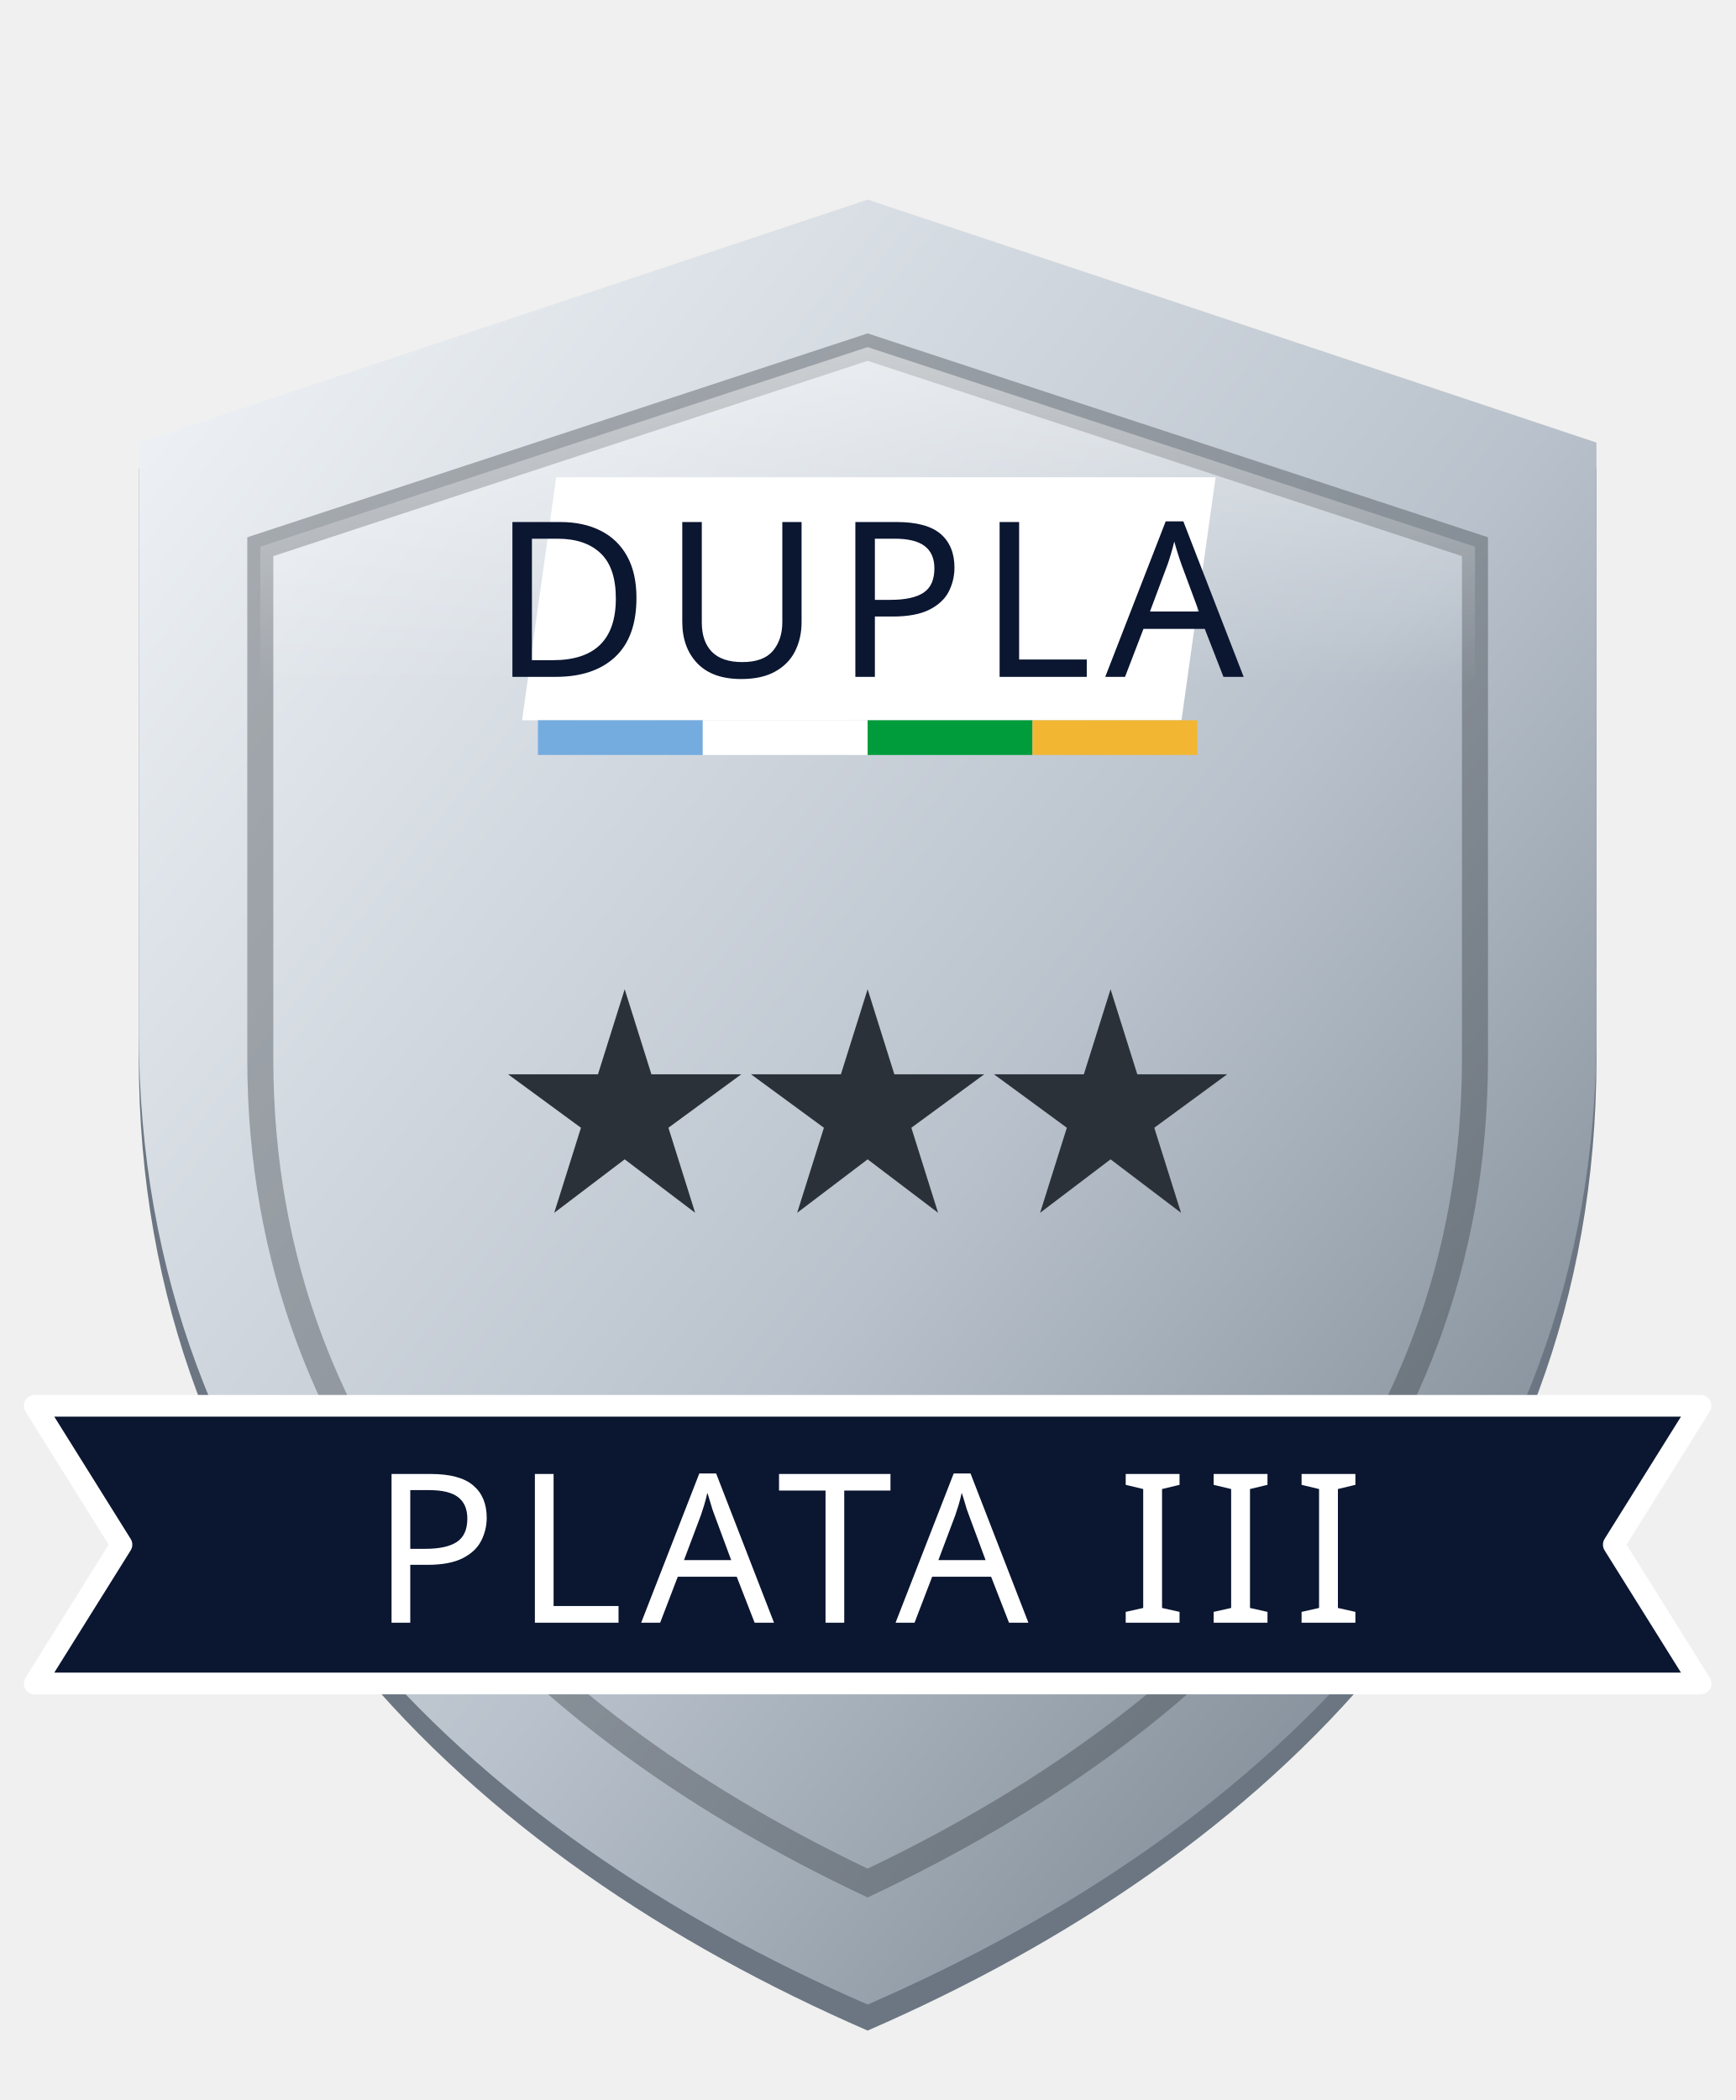
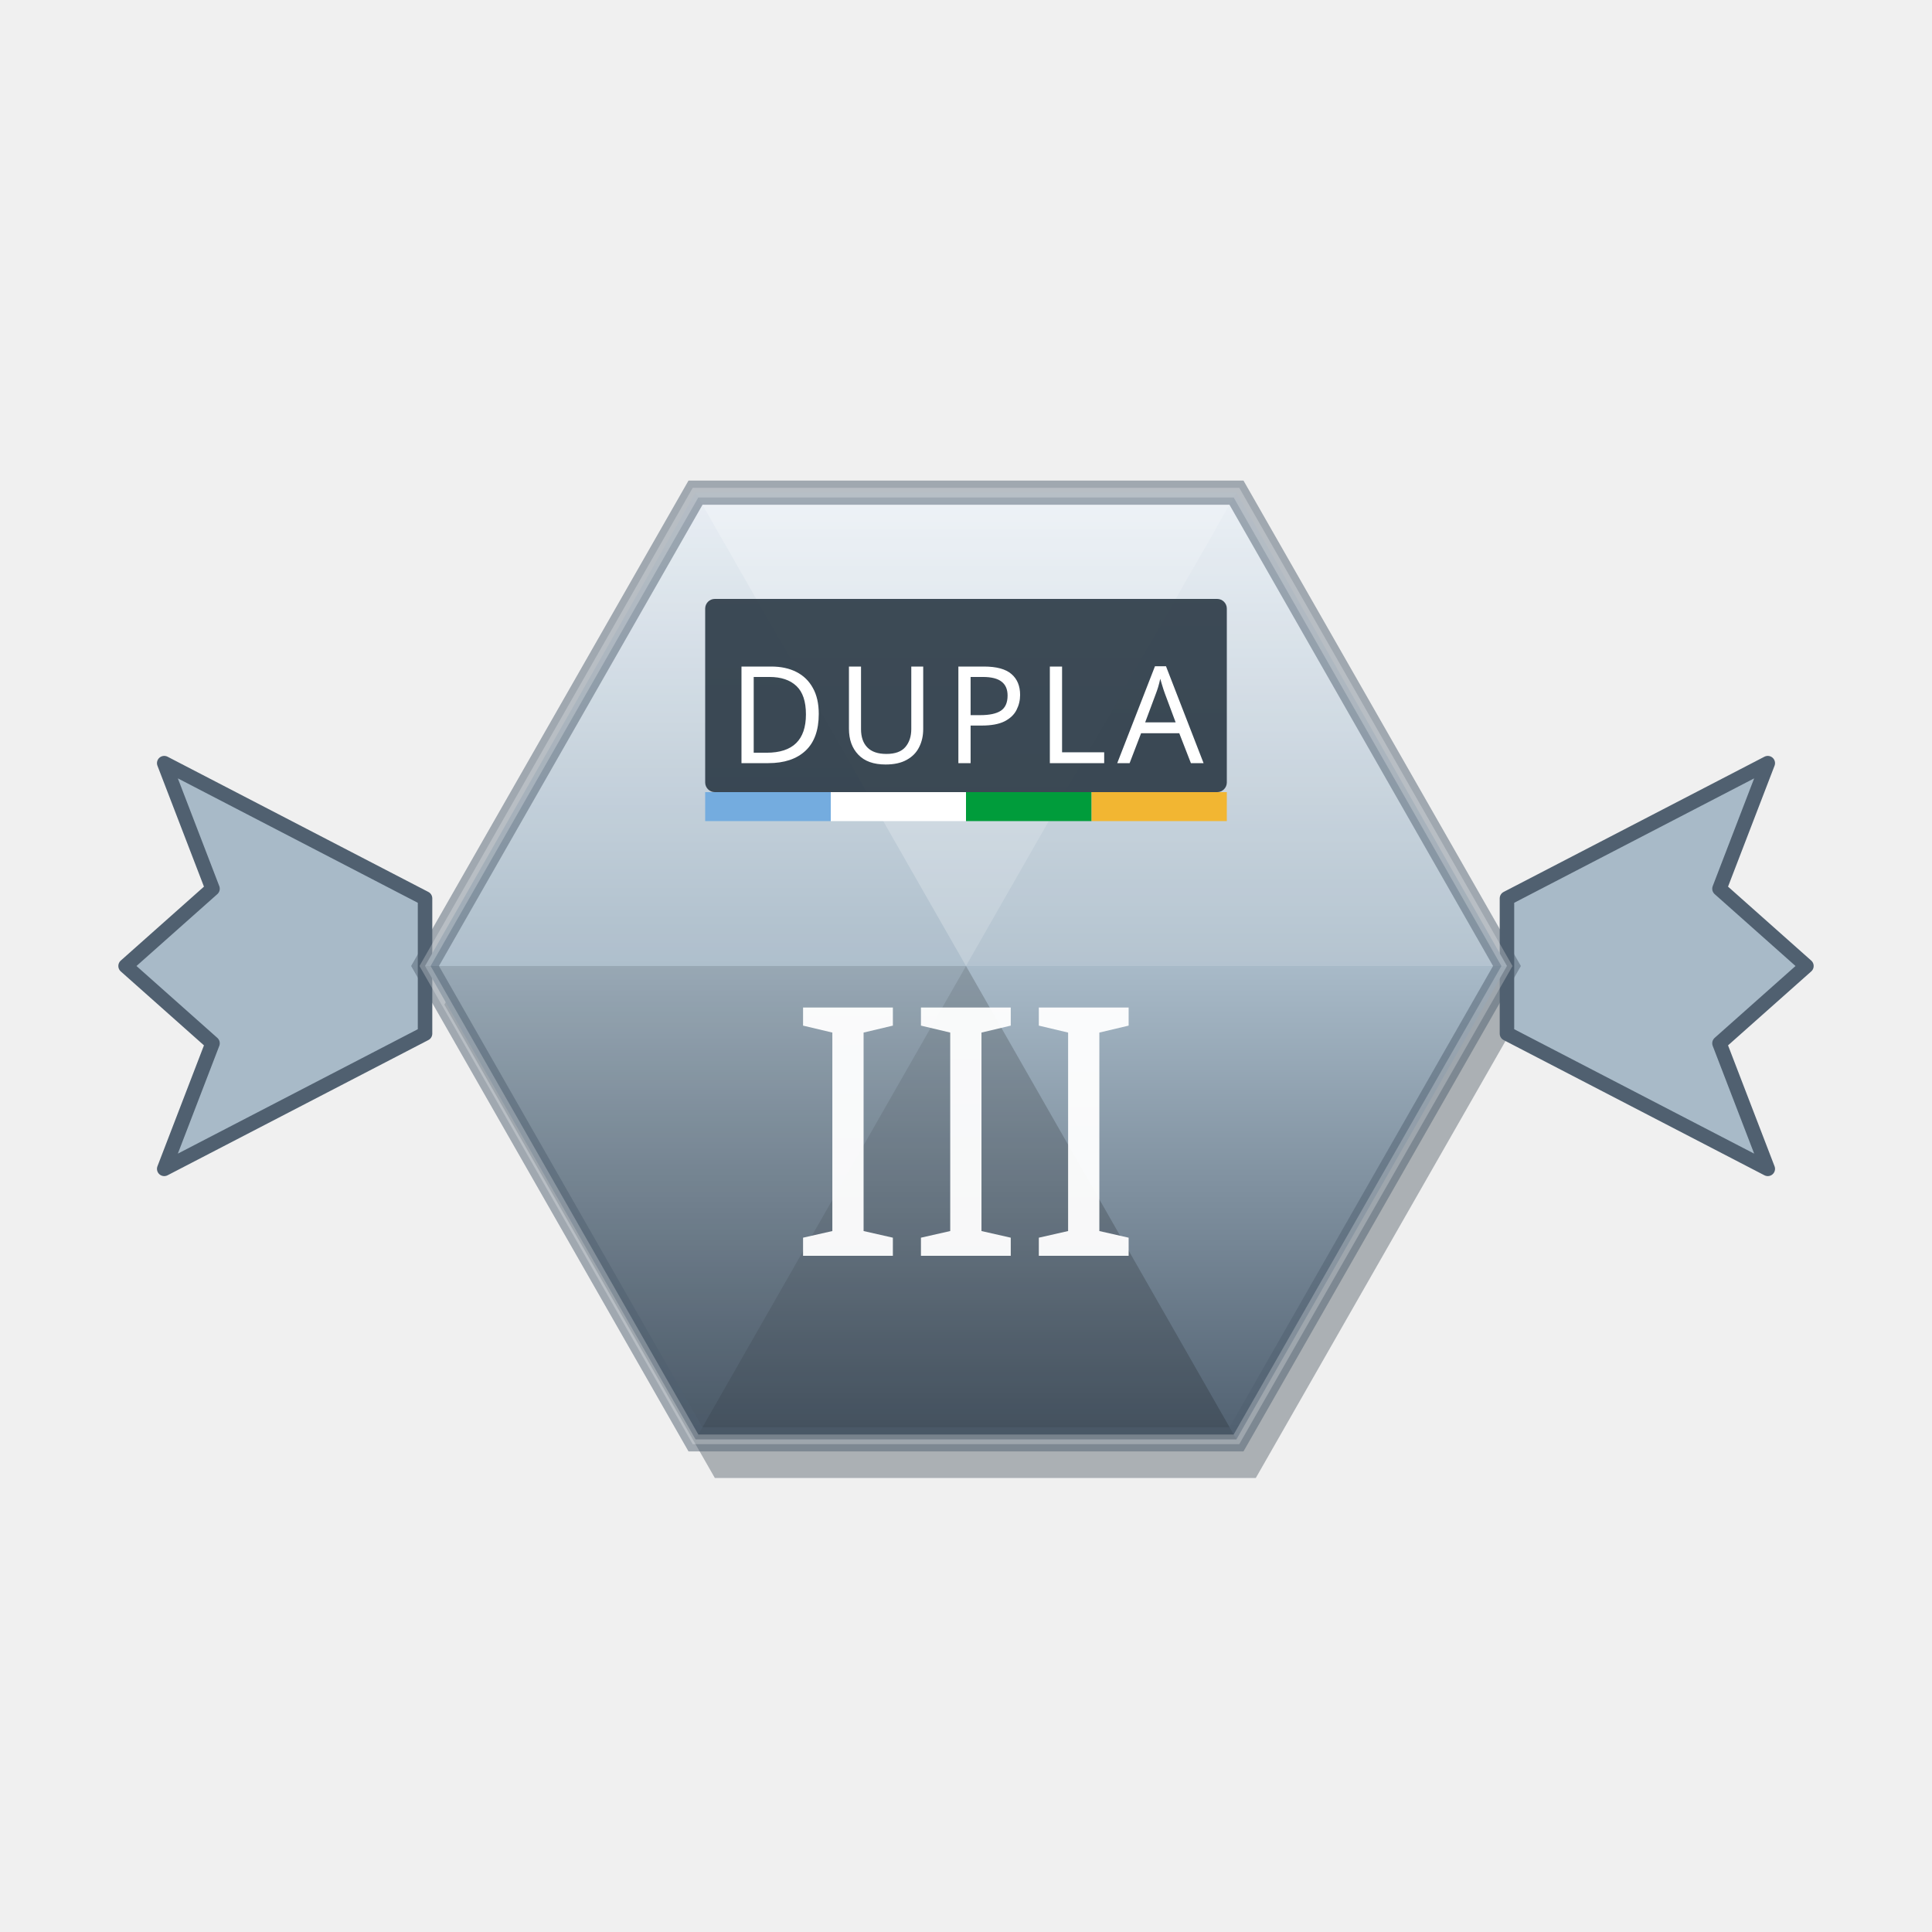
- <svg xmlns="http://www.w3.org/2000/svg" viewBox="0 -18 200 242" width="200" height="242">
+ <svg xmlns="http://www.w3.org/2000/svg" viewBox="0 0 200 200" width="200" height="200">
  <defs>
-     <linearGradient id="g-plata-3" x1="0" y1="0" x2="1" y2="1">
-       <stop offset="0" stop-color="#F4F7FA" />
-       <stop offset=".55" stop-color="#B9C2CC" />
-       <stop offset="1" stop-color="#6B7682" />
-     </linearGradient>
-     <linearGradient id="s-plata-3" x1="0" y1="0" x2="0" y2="1">
-       <stop offset="0" stop-color="#FFFFFF" stop-opacity=".5" />
-       <stop offset=".5" stop-color="#FFFFFF" stop-opacity="0" />
+     <linearGradient id="g" x1="0" y1="0" x2="0" y2="1">
+       <stop offset="0" stop-color="#E8EEF4" />
+       <stop offset=".5" stop-color="#A8BAC8" />
+       <stop offset="1" stop-color="#506070" />
    </linearGradient>
  </defs>
-   <path d="M100 8 L184 36 V104 C184 160 146 196 100 216 C54 196 16 160 16 104 V36 Z" fill="#6B7682" />
-   <path d="M100 8 L184 36 V104 C184 160 146 196 100 216 C54 196 16 160 16 104 V36 Z" fill="url(#g-plata-3)" transform="translate(0 -3)" />
-   <path d="M100 22 L170 45 V104 C170 151 138 181 100 199 C62 181 30 151 30 104 V45 Z" fill="none" stroke="#2B3138" stroke-opacity=".35" stroke-width="3" />
-   <path d="M30 45 L100 22 L170 45 V90 C130 80 70 80 30 100 Z" fill="url(#s-plata-3)" />
-   <g transform="translate(100 52)">
-     <g transform="skewX(-8)">
-       <rect x="-38" y="-15" width="76" height="28" fill="#FFFFFF" />
-     </g>
-     <text x="0" y="8" text-anchor="middle" font-family="Bebas Neue, sans-serif" font-size="25" letter-spacing="1.5" fill="#0B1631">DUPLA</text>
-     <rect x="-38" y="13" width="19" height="4" fill="#74ACDF" />
-     <rect x="-19" y="13" width="19" height="4" fill="#FFFFFF" />
-     <rect x="0" y="13" width="19" height="4" fill="#009C3B" />
-     <rect x="19" y="13" width="19" height="4" fill="#F2B632" />
+   <path d="M128 51 L156 100 L128 149 L72 149 L44 100 L72 51 Z" fill="#2A3845" transform="translate(2 4)" opacity=".35" />
+   <path d="M156 93 L183 79 L178 92 L187 100 L178 108 L183 121 L156 107 Z" fill="#A8BAC8" stroke="#506070" stroke-width="1.5" stroke-linejoin="round" />
+   <path d="M44 93 L17 79 L22 92 L13 100 L22 108 L17 121 L44 107 Z" fill="#A8BAC8" stroke="#506070" stroke-width="1.5" stroke-linejoin="round" />
+   <path d="M128 51 L156 100 L128 149 L72 149 L44 100 L72 51 Z" fill="url(#g)" />
+   <path d="M72 51 L128 51 L100 100 Z" fill="#FFF" opacity=".28" />
+   <path d="M128 51 L156 100 L100 100 Z" fill="#FFF" opacity=".14" />
+   <path d="M72 51 L44 100 L100 100 Z" fill="#FFF" opacity=".07" />
+   <path d="M72 149 L128 149 L100 100 Z" fill="#000" opacity=".18" />
+   <path d="M44 100 L72 149 L100 100 Z" fill="#000" opacity=".1" />
+   <path d="M128 51 L156 100 L128 149 L72 149 L44 100 L72 51 Z" fill="none" stroke="#506070" stroke-width="2.5" stroke-opacity=".5" />
+   <path d="M128 51 L156 100 L128 149 L72 149 L44 100 L72 51 Z" fill="none" stroke="#FFF" stroke-width="1" stroke-opacity=".25" />
+   <g transform="translate(100 72)">
+     <rect x="-27" y="-10" width="54" height="20" rx="1" fill="#2A3845" opacity=".9" />
+     <text x="0" y="7" text-anchor="middle" font-family="Bebas Neue, sans-serif" font-size="14" letter-spacing="1" fill="#FFF">DUPLA</text>
+     <rect x="-27" y="10" width="13" height="3" fill="#74ACDF" />
+     <rect x="-14" y="10" width="14" height="3" fill="#FFF" />
+     <rect x="0" y="10" width="13" height="3" fill="#009C3B" />
+     <rect x="13" y="10" width="14" height="3" fill="#F2B632" />
  </g>
-   <path transform="translate(58 96) scale(.28)" d="M50 0 L61 35 L98 35 L68 57 L79 92 L50 70 L21 92 L32 57 L2 35 L39 35 Z" fill="#2B3138" />
-   <path transform="translate(86 96) scale(.28)" d="M50 0 L61 35 L98 35 L68 57 L79 92 L50 70 L21 92 L32 57 L2 35 L39 35 Z" fill="#2B3138" />
-   <path transform="translate(114 96) scale(.28)" d="M50 0 L61 35 L98 35 L68 57 L79 92 L50 70 L21 92 L32 57 L2 35 L39 35 Z" fill="#2B3138" />
-   <path d="M4 144 H196 L186 160 L196 176 H4 L14 160 Z" fill="#0B1631" stroke="#FFFFFF" stroke-width="2.5" stroke-linejoin="round" />
-   <text x="100" y="169" text-anchor="middle" font-family="Bebas Neue, sans-serif" font-size="24" letter-spacing="2" fill="#FFFFFF">PLATA III</text>
+   <text x="100" y="130" text-anchor="middle" font-family="Bebas Neue, sans-serif" font-size="36" fill="#FFF" opacity=".95">III</text>
</svg>
